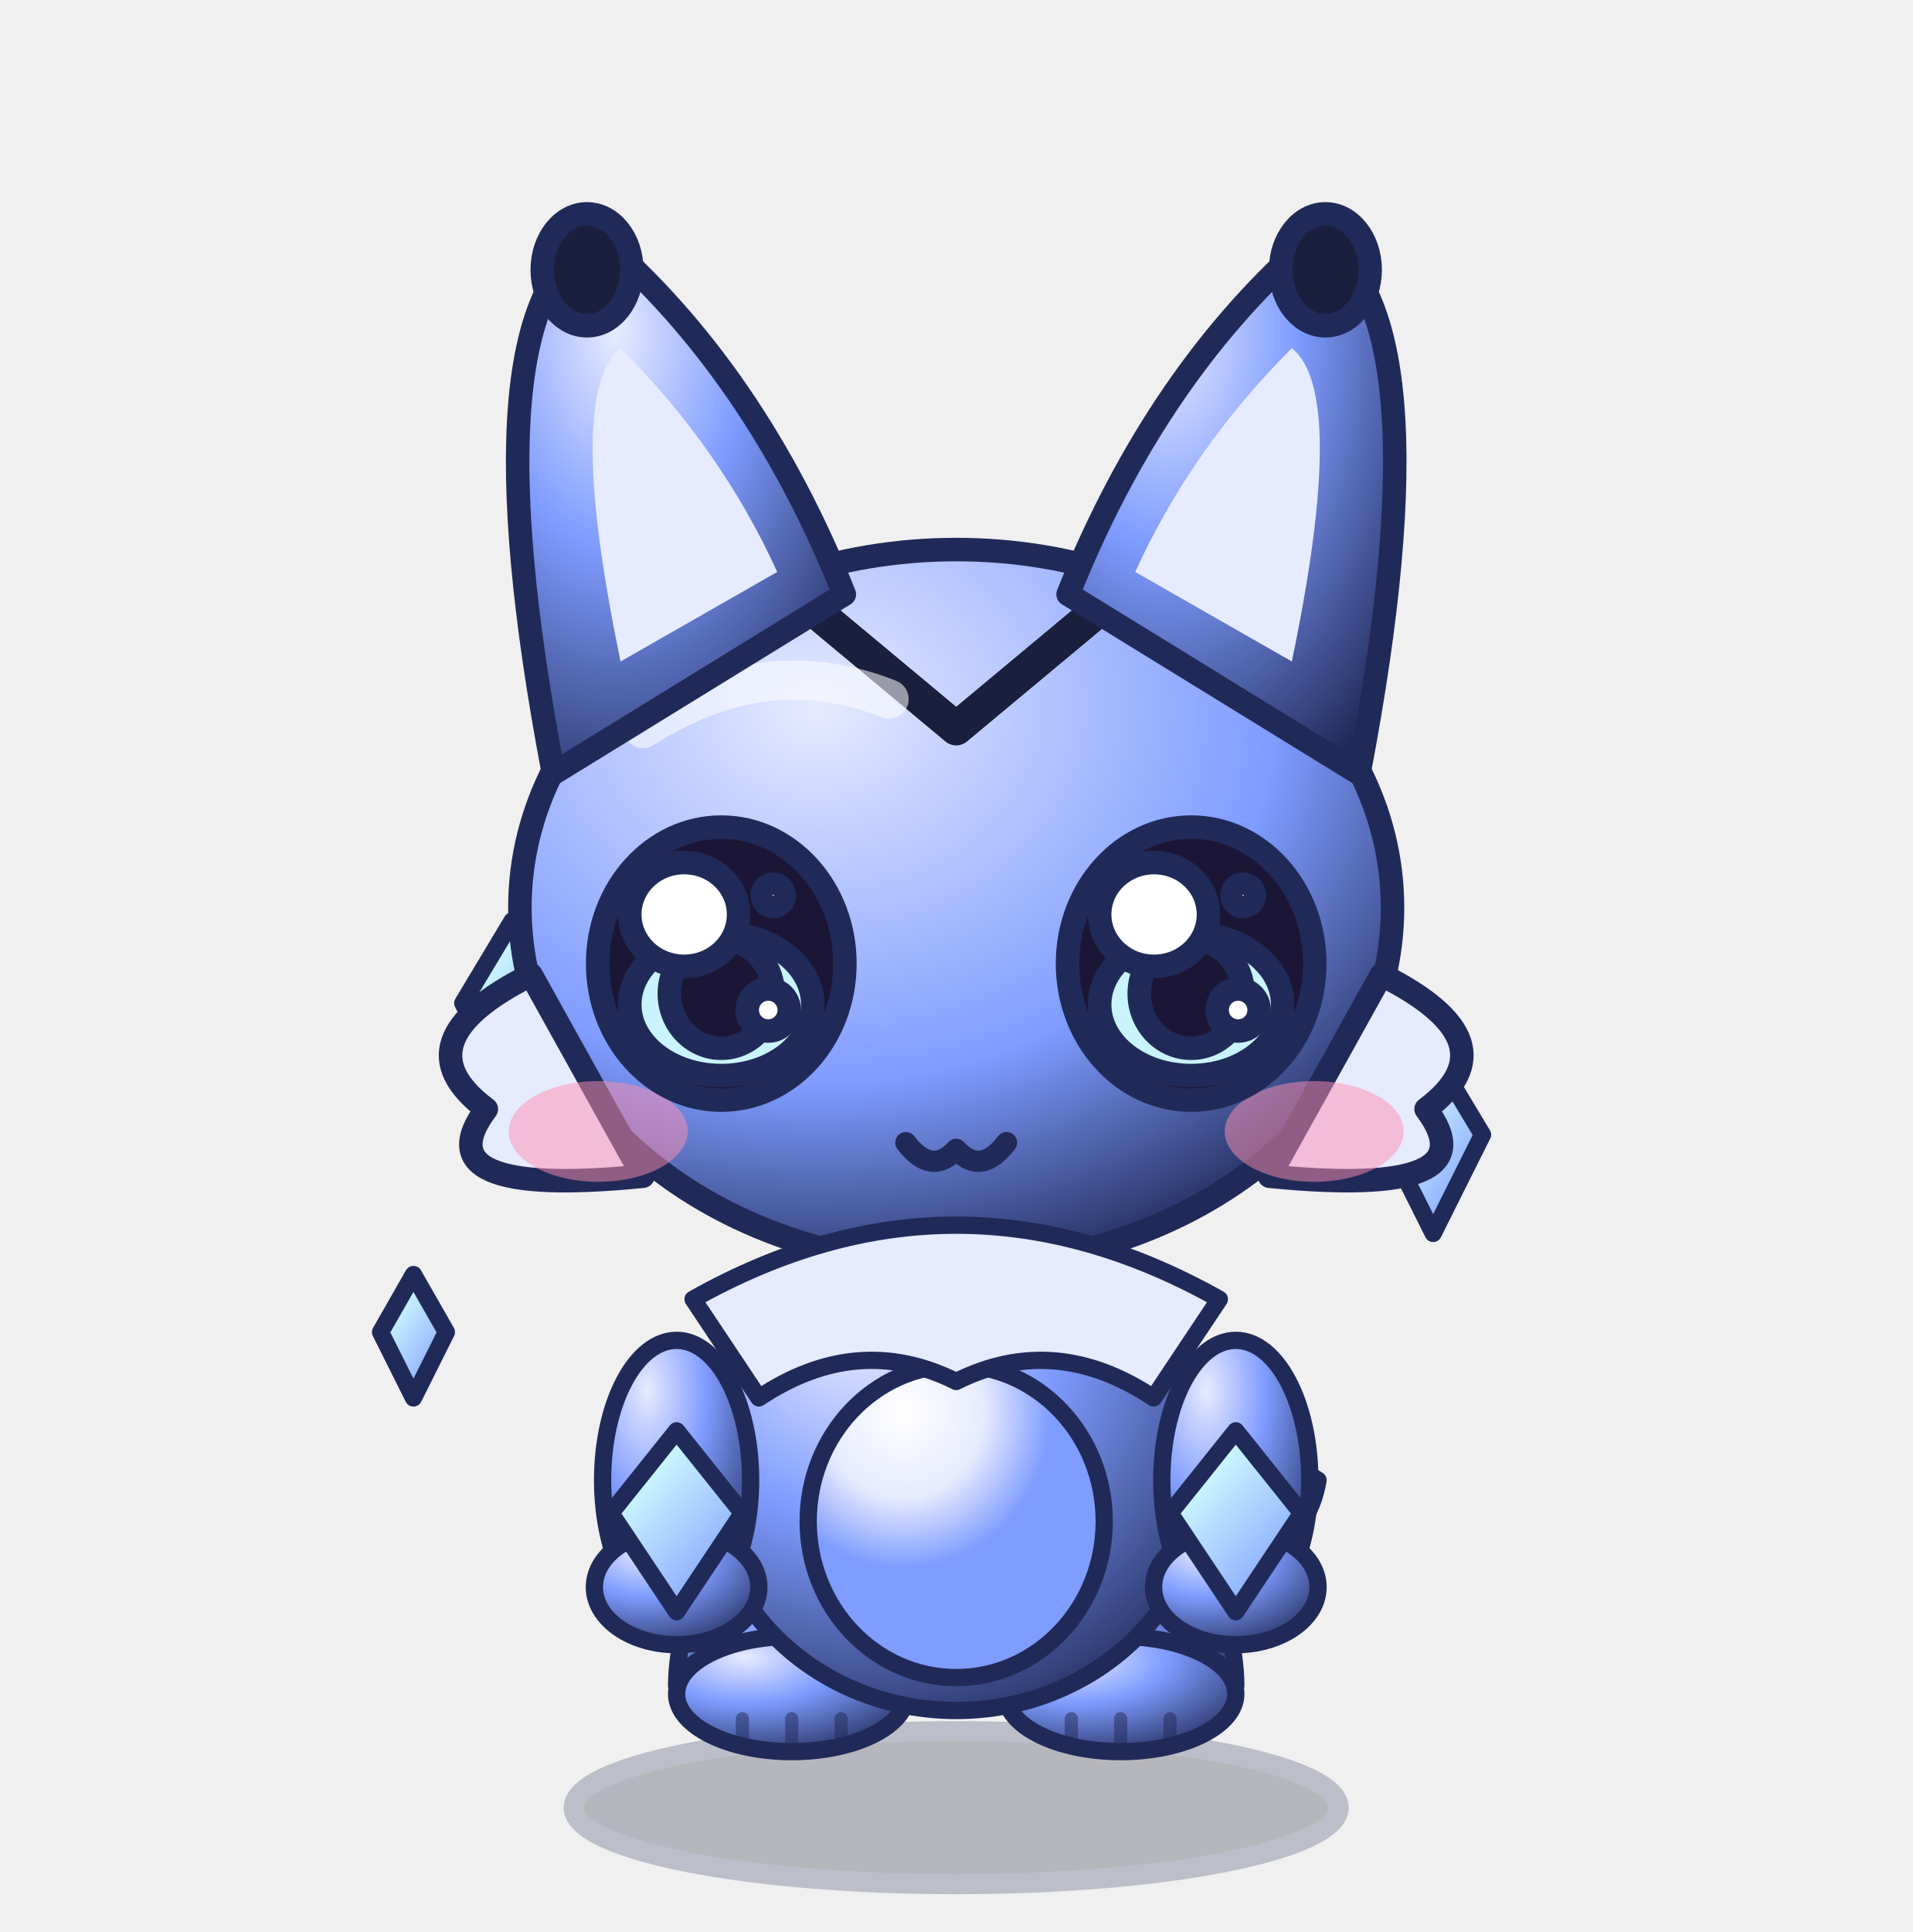
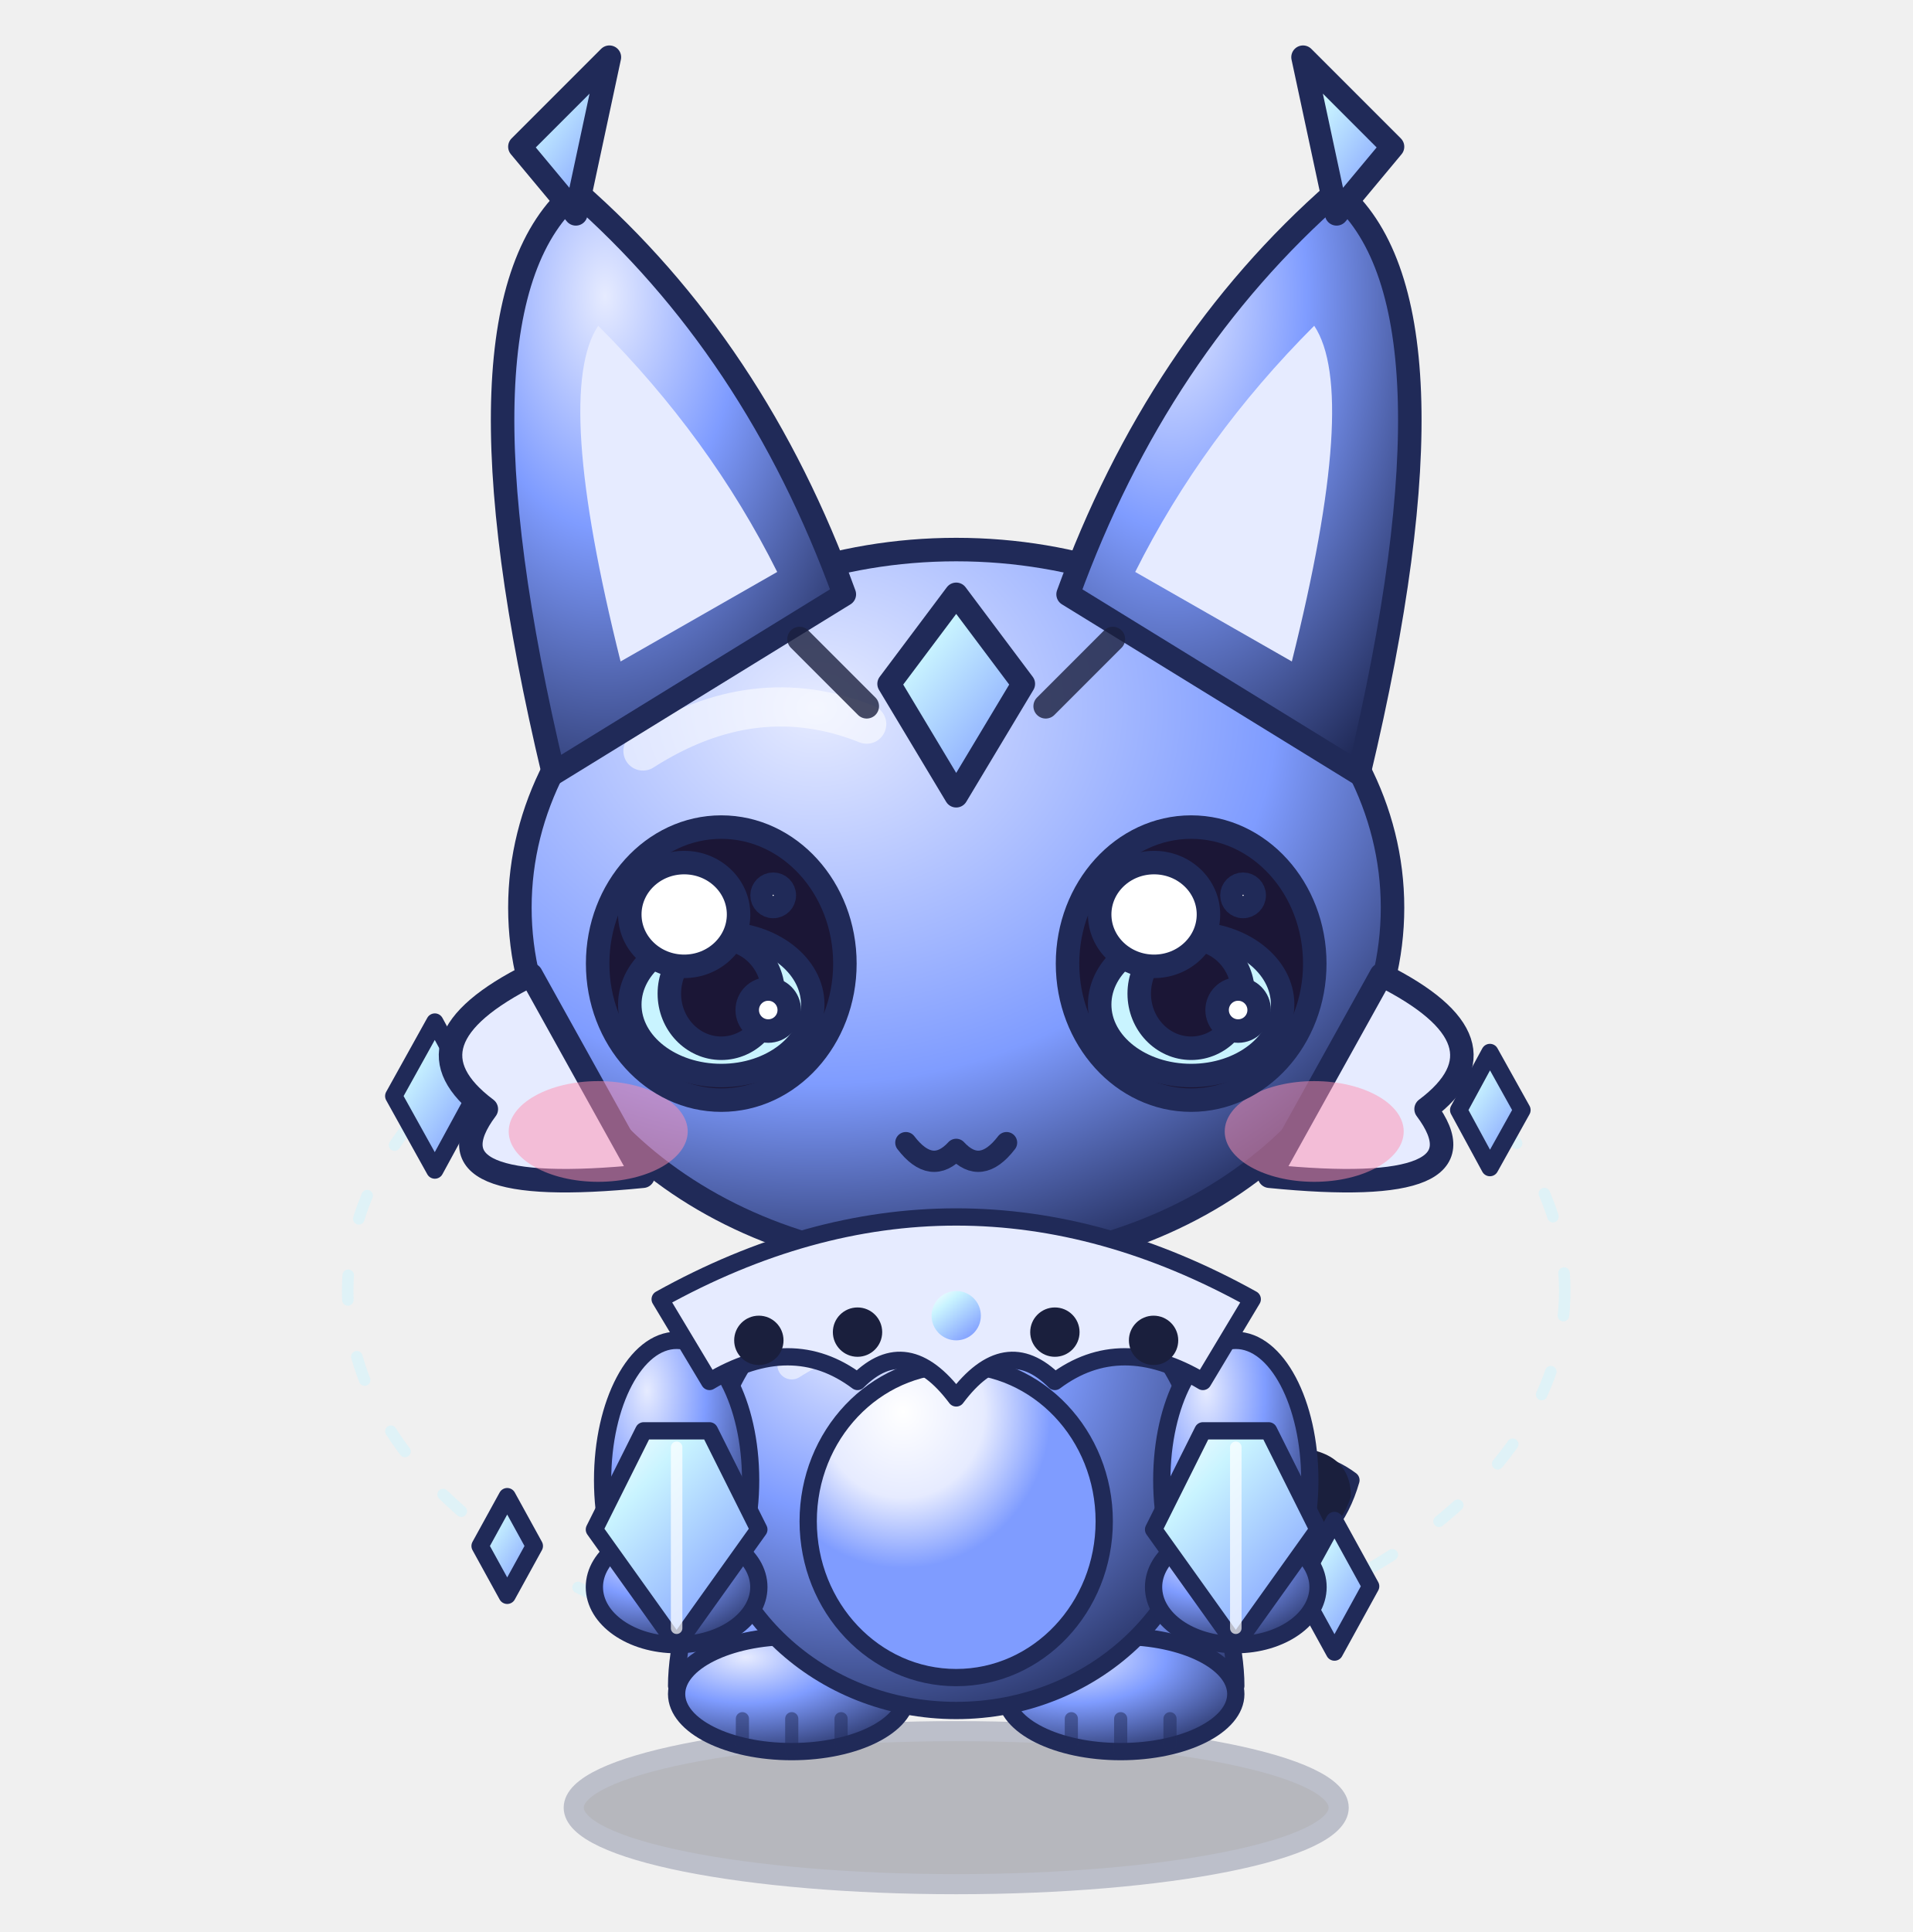
<svg xmlns="http://www.w3.org/2000/svg" viewBox="0 -12 200 202">
  <defs>
    <radialGradient id="auralynx-down-body" cx="30%" cy="18%" r="95%">
      <stop stop-color="#e6ebff" />
      <stop offset=".42" stop-color="#7f9cff" />
      <stop offset="1" stop-color="#202a58" />
    </radialGradient>
    <radialGradient id="auralynx-down-face" cx="34%" cy="22%" r="85%">
      <stop stop-color="#e6ebff" />
      <stop offset=".62" stop-color="#7f9cff" />
      <stop offset="1" stop-color="#202a58" />
    </radialGradient>
    <radialGradient id="auralynx-down-pearl" cx="32%" cy="15%">
      <stop stop-color="#ffffff" />
      <stop offset=".55" stop-color="#e6ebff" />
      <stop offset="1" stop-color="#7f9cff" />
    </radialGradient>
    <linearGradient id="auralynx-down-jewel" x2=".8" y2="1">
      <stop stop-color="#ffffff" />
      <stop offset=".3" stop-color="#c9f4ff" />
      <stop offset="1" stop-color="#7f9cff" />
    </linearGradient>
    <radialGradient id="auralynx-down-shine">
      <stop stop-color="#ffffff" />
      <stop offset=".35" stop-color="#c9f4ff" />
      <stop offset="1" stop-color="#c9f4ff" stop-opacity="0" />
    </radialGradient>
  </defs>
  <g stroke="#202a58" stroke-width="2.1" stroke-linejoin="round" stroke-linecap="round">
    <ellipse class="fighter-shadow" cx="100" cy="177" rx="40" ry="8" fill="#060d24" opacity=".25" />
    <g class="fighter-character">
      <g class="fighter-tail">
        <g transform="matrix(0.86 0 0 0.86 14 24.08)">
-           <path d="M124 148Q142 150 144 138Q138 134 124 140Z" fill="url(#auralynx-down-body)" />
+           <path d="M124 148Q144 152 148 138Q140 132 124 140Z" fill="url(#auralynx-down-body)" />
+           <path d="M140 134Q148 134 148 140Q146 146 140 146Z" fill="#1a1f3d" stroke="none" />
        </g>
      </g>
      <g class="fighter-wings">
        <g transform="matrix(0.86 0 0 0.86 14 24.08)">
-           <path d="M40 80L46 70L52 80L46 92Z" fill="url(#auralynx-down-jewel)" />
-           <path d="M152 96L158 86L164 96L158 108Z" fill="url(#auralynx-down-jewel)" />
-           <path d="M30 120L34 113L38 120L34 128Z" fill="url(#auralynx-down-jewel)" />
+           <ellipse cx="100" cy="115" rx="74" ry="46" fill="none" stroke="#c9f4ff" stroke-width="1.4" stroke-dasharray="3 7" opacity=".45" />
+           <path d="M36.6 82.3L41.5 91.3L36.6 100.3L31.6 91.3Z" fill="url(#auralynx-down-jewel)" />
+           <path d="M164.9 86L168.8 93L164.9 100L161.1 93Z" fill="url(#auralynx-down-jewel)" />
+           <path d="M146 142.9L150.4 150.9L146 158.9L141.6 150.9Z" fill="url(#auralynx-down-jewel)" />
+           <path d="M45.4 140L48.7 146L45.4 152L42.1 146Z" fill="url(#auralynx-down-jewel)" />
        </g>
      </g>
      <g class="fighter-legL">
        <g transform="matrix(0.86 0 0 0.86 14 24.08)">
          <path d="M71 142Q66 156 66 163Q80 172 94 163Q94 156 89 142Z" fill="url(#auralynx-down-body)" />
          <ellipse cx="80" cy="164" rx="14" ry="7" fill="url(#auralynx-down-body)" />
          <path d="M74 167V170M80 167V171M86 167V170" stroke="#202a58" stroke-width="1.6" opacity=".5" />
        </g>
      </g>
      <g class="fighter-legR">
        <g transform="matrix(0.86 0 0 0.86 14 24.08)">
          <path d="M111 142Q106 156 106 163Q120 172 134 163Q134 156 129 142Z" fill="url(#auralynx-down-body)" />
          <ellipse cx="120" cy="164" rx="14" ry="7" fill="url(#auralynx-down-body)" />
          <path d="M114 167V170M120 167V171M126 167V170" stroke="#202a58" stroke-width="1.6" opacity=".5" />
        </g>
      </g>
      <g class="fighter-torso">
        <g transform="matrix(0.86 0 0 0.86 14 24.08)">
          <ellipse cx="100" cy="138" rx="30" ry="28" fill="url(#auralynx-down-body)" />
          <ellipse cx="100" cy="143" rx="18" ry="19" fill="url(#auralynx-down-pearl)" />
          <path d="M80 124Q89 118.24 98 121.84" stroke="#ffffff" stroke-width="3.5" stroke-linecap="round" opacity=".55" fill="none" />
        </g>
      </g>
      <g class="fighter-armL">
        <g transform="matrix(0.86 0 0 0.86 14 24.08)">
          <ellipse cx="66" cy="138" rx="9" ry="17" fill="url(#auralynx-down-body)" />
          <ellipse cx="66" cy="151" rx="10" ry="7" fill="url(#auralynx-down-body)" />
-           <path d="M58 142L66 132L74 142L66 154Z" fill="url(#auralynx-down-jewel)" />
+           <path d="M56 144L62 132L70 132L76 144L66 158Z" fill="url(#auralynx-down-jewel)" />
+           <path d="M66 134V156" fill="none" stroke="#ffffff" stroke-width="1.4" stroke-linecap="round" stroke-linejoin="round" opacity="0.7" />
        </g>
      </g>
      <g class="fighter-armR">
        <g transform="matrix(0.86 0 0 0.86 14 24.08)">
          <ellipse cx="134" cy="138" rx="9" ry="17" fill="url(#auralynx-down-body)" />
          <ellipse cx="134" cy="151" rx="10" ry="7" fill="url(#auralynx-down-body)" />
-           <path d="M126 142L134 132L142 142L134 154Z" fill="url(#auralynx-down-jewel)" />
+           <path d="M124 144L130 132L138 132L144 144L134 158Z" fill="url(#auralynx-down-jewel)" />
+           <path d="M134 134V156" fill="none" stroke="#ffffff" stroke-width="1.4" stroke-linecap="round" stroke-linejoin="round" opacity="0.7" />
        </g>
      </g>
      <g class="fighter-face">
        <g class="fighter-head">
          <g transform="matrix(1.17 0 0 1.17 -17 -20.06)">
            <ellipse cx="100" cy="88" rx="39" ry="32" fill="url(#auralynx-down-face)" />
            <path d="M62 94Q50 100 58 106Q52 114 72 112Z" fill="#e6ebff" />
            <path d="M138 94Q150 100 142 106Q148 114 128 112Z" fill="#e6ebff" />
-             <path d="M88 62L100 72L112 62" fill="none" stroke="#1a1f3d" stroke-width="3" stroke-linecap="round" />
-             <path d="M72 72Q83 64.96 94 69.36" stroke="#ffffff" stroke-width="3.5" stroke-linecap="round" opacity=".55" fill="none" />
+             <path d="M72 74Q82 67.6 92 71.6" stroke="#ffffff" stroke-width="3.5" stroke-linecap="round" opacity=".55" fill="none" />
            <path d="M95.5 109Q97.8 112 100 109.6Q102.2 112 104.5 109" stroke="#202a58" stroke-width="1.9" fill="none" stroke-linecap="round" />
            <ellipse cx="68" cy="108" rx="8" ry="4.5" fill="#ff8fb0" opacity=".5" stroke="none" />
            <ellipse cx="132" cy="108" rx="8" ry="4.5" fill="#ff8fb0" opacity=".5" stroke="none" />
          </g>
        </g>
        <g class="fighter-ears">
          <g transform="matrix(1.17 0 0 1.17 -17 -20.06)">
-             <path d="M64 76Q56 34 68 28Q82 40 90 60Z" fill="url(#auralynx-down-body)" />
-             <path d="M70 66Q65 42 70 38Q79 47 84 58Z" fill="#e6ebff" stroke="none" />
-             <ellipse cx="67" cy="31" rx="4" ry="5" fill="#1a1f3d" />
-             <path d="M136 76Q144 34 132 28Q118 40 110 60Z" fill="url(#auralynx-down-body)" />
-             <path d="M130 66Q135 42 130 38Q121 47 116 58Z" fill="#e6ebff" stroke="none" />
-             <ellipse cx="133" cy="31" rx="4" ry="5" fill="#1a1f3d" />
+             <path d="M64 76Q54 34 66 24Q82 38 90 60Z" fill="url(#auralynx-down-body)" />
+             <path d="M70 66Q64 42 68 36Q78 46 84 58Z" fill="#e6ebff" stroke="none" />
+             <path d="M66 26L69 12L61 20Z" fill="url(#auralynx-down-jewel)" />
+             <path d="M136 76Q146 34 134 24Q118 38 110 60Z" fill="url(#auralynx-down-body)" />
+             <path d="M130 66Q136 42 132 36Q122 46 116 58Z" fill="#e6ebff" stroke="none" />
+             <path d="M134 26L131 12L139 20Z" fill="url(#auralynx-down-jewel)" />
          </g>
        </g>
        <g class="fighter-eyes">
          <g transform="matrix(1.17 0 0 1.17 -17 -20.06)">
            <ellipse cx="79" cy="93" rx="11.05" ry="12.2" fill="#1b1636" />
            <ellipse cx="79" cy="96.66" rx="8.177" ry="6.344" fill="#c9f4ff" />
            <ellipse cx="79" cy="95.684" rx="4.641" ry="4.88" fill="#1b1636" />
            <ellipse cx="75.685" cy="88.608" rx="4.862" ry="4.636" fill="#ffffff" />
            <circle cx="83.199" cy="97.148" r="1.879" fill="#fff" />
            <circle cx="83.641" cy="86.9" r="0.995" fill="#fff" />
            <ellipse cx="121" cy="93" rx="11.05" ry="12.2" fill="#1b1636" />
            <ellipse cx="121" cy="96.66" rx="8.177" ry="6.344" fill="#c9f4ff" />
            <ellipse cx="121" cy="95.684" rx="4.641" ry="4.88" fill="#1b1636" />
            <ellipse cx="117.685" cy="88.608" rx="4.862" ry="4.636" fill="#ffffff" />
            <circle cx="125.199" cy="97.148" r="1.879" fill="#fff" />
            <circle cx="125.641" cy="86.9" r="0.995" fill="#fff" />
          </g>
        </g>
-         <g class="fighter-flame" />
+         <g class="fighter-flame">
+           <g transform="matrix(1.17 0 0 1.17 -17 -20.06)">
+             <path d="M100 60L106 68L100 78L94 68Z" fill="url(#auralynx-down-jewel)" />
+             <path d="M86 64L92 70M114 64L108 70" fill="none" stroke="#1a1f3d" stroke-width="2.2" stroke-linecap="round" stroke-linejoin="round" opacity="0.8" />
+           </g>
+         </g>
      </g>
      <g class="fighter-scarf">
        <g transform="matrix(0.86 0 0 0.86 14 24.08)">
-           <path d="M68 116Q100 98 132 116L124 128Q112 120 100 126Q88 120 76 128Z" fill="#e6ebff" />
+           <path d="M64 116Q100 96 136 116L130 126Q120 120 112 126Q106 120 100 128Q94 120 88 126Q80 120 70 126Z" fill="#e6ebff" />
+           <circle cx="76" cy="121" r="3" fill="#1a1f3d" stroke="none" />
+           <circle cx="88" cy="120" r="3" fill="#1a1f3d" stroke="none" />
+           <circle cx="100" cy="118" r="3" fill="url(#auralynx-down-jewel)" stroke="none" />
+           <circle cx="112" cy="120" r="3" fill="#1a1f3d" stroke="none" />
+           <circle cx="124" cy="121" r="3" fill="#1a1f3d" stroke="none" />
        </g>
      </g>
    </g>
  </g>
</svg>
